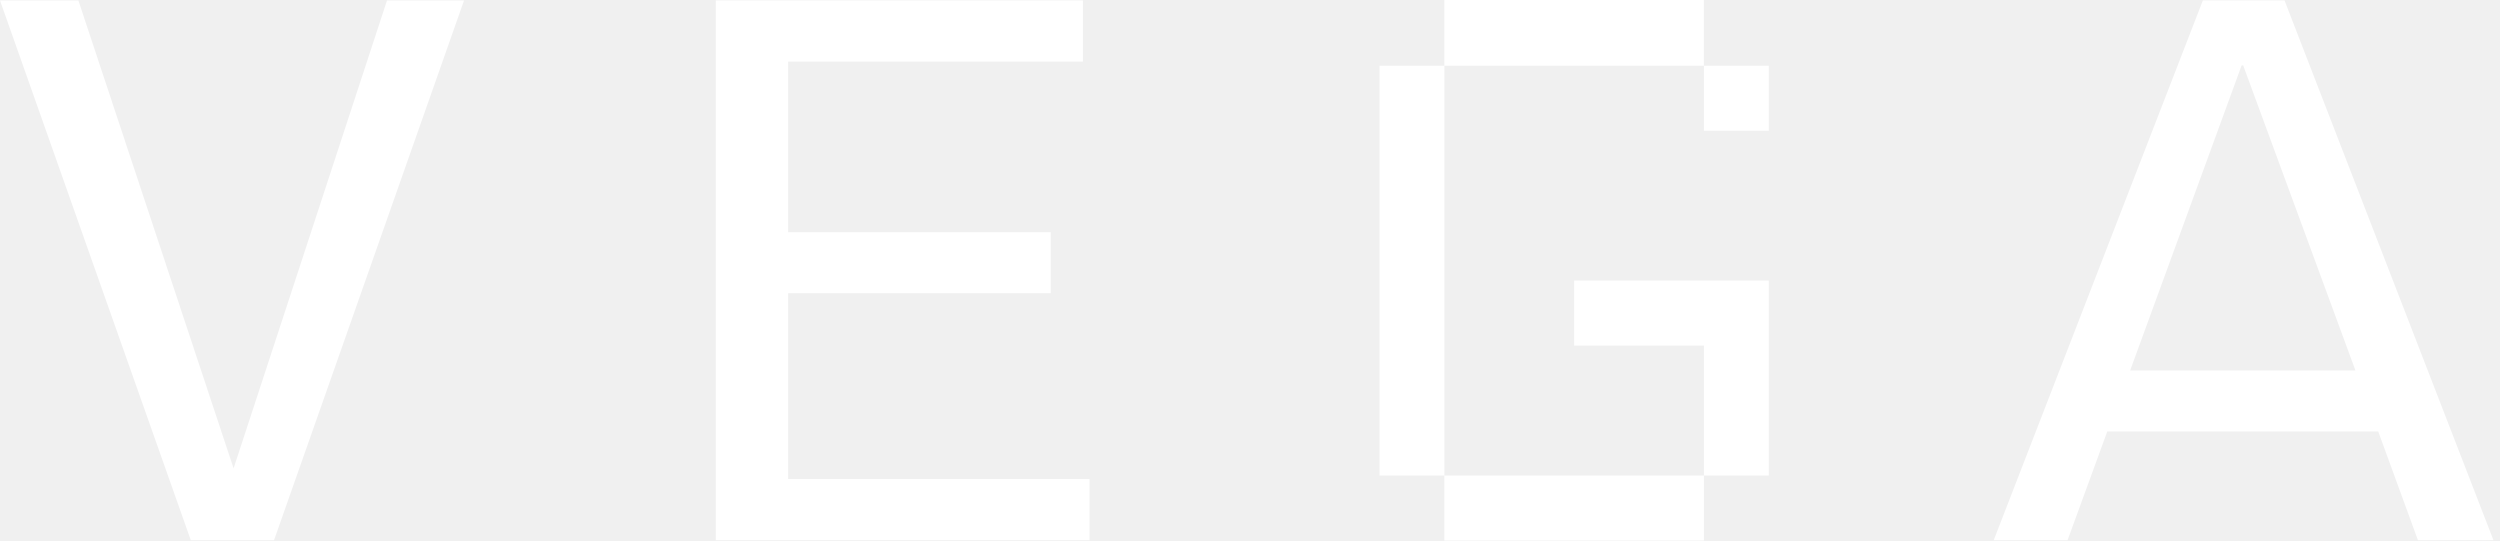
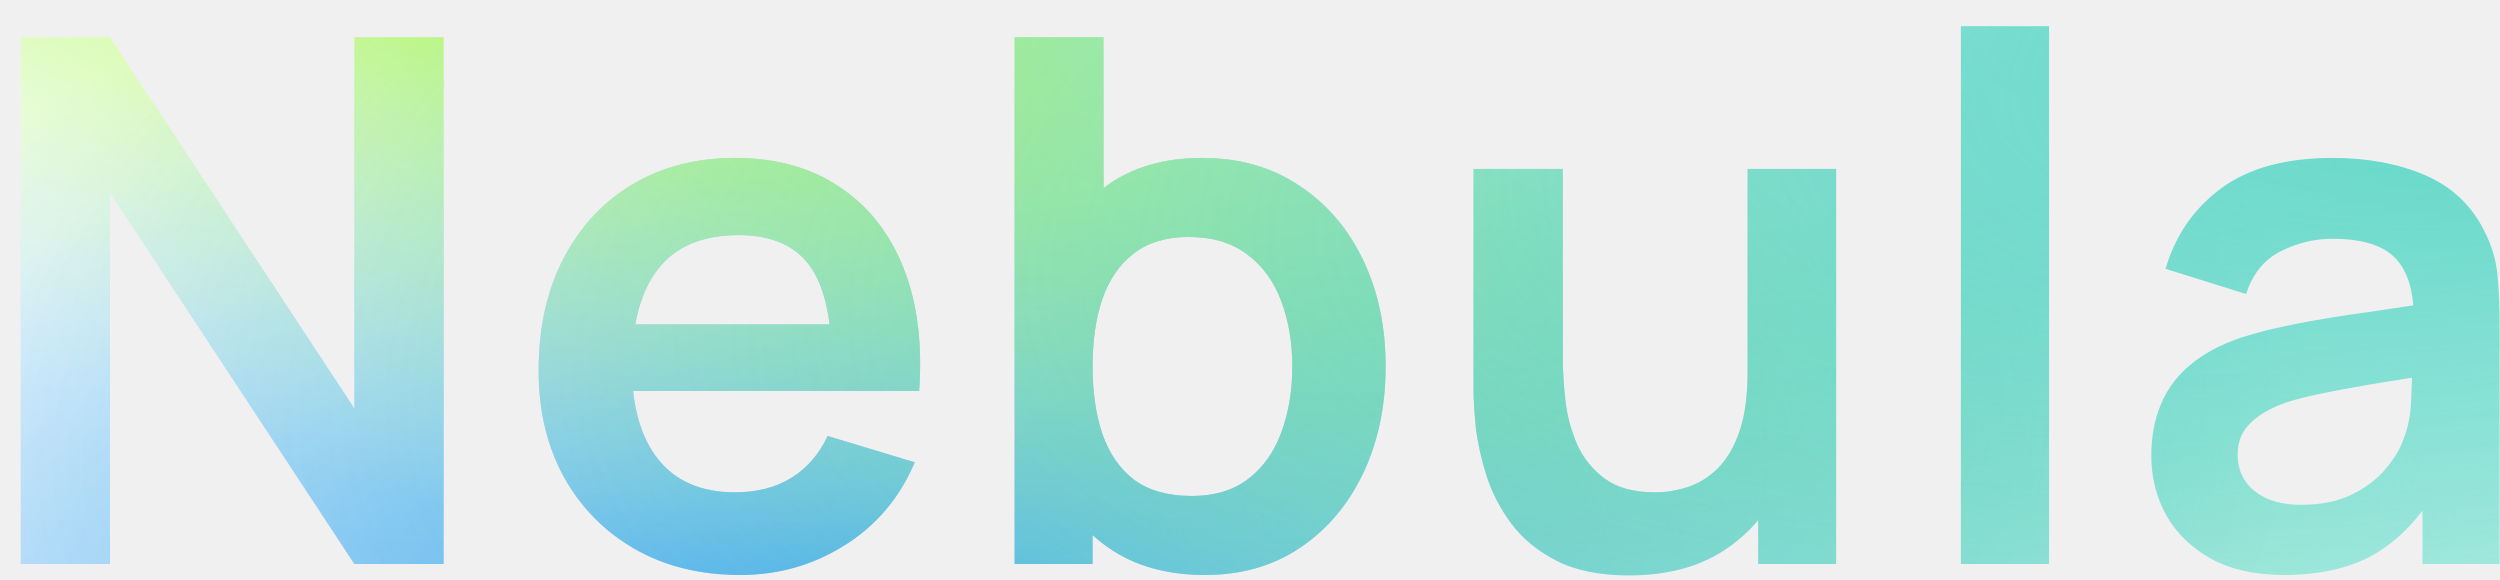
- <svg xmlns="http://www.w3.org/2000/svg" aria-label="Vega" fill="none" viewBox="0 0 111 24">
-   <path fill="#fff" d="M10.371 20.794 17.183.02h3.42l-8.436 23.965H8.471L0 .02h3.48l6.891 20.774ZM34.994 13.019v8.249h13.382v2.716H31.782V.019h16.3v2.715H34.994v7.577h11.658v2.708H34.994ZM61.25 2.92h2.88v18.195h-2.88V2.92ZM75.653 0v2.92H64.129V0h11.525ZM64.129 24v-2.885h11.525V24H64.129Zm14.405-2.885h-2.88v-5.77h-5.762v-2.89h8.642v8.66Zm0-18.195v2.884h-2.88V2.92h2.88ZM110.71 23.984h-3.354l-1.763-4.826h-12.03L91.8 23.984h-3.279L97.807.019h3.626l9.277 23.965ZM99.528 2.904l-4.949 13.544h10.002L99.597 2.903h-.07Z" />
+ <svg xmlns="http://www.w3.org/2000/svg" width="82" height="19" viewBox="0 0 82 19" fill="none">
+   <path d="M0.68 18.5V1.22H3.608L11.624 13.4V1.22H14.552V18.5H11.624L3.608 6.32V18.5H0.68ZM24.279 18.86C22.967 18.86 21.815 18.576 20.823 18.008C19.831 17.44 19.055 16.652 18.495 15.644C17.943 14.636 17.667 13.476 17.667 12.164C17.667 10.748 17.939 9.52 18.483 8.48C19.027 7.432 19.783 6.62 20.751 6.044C21.719 5.468 22.839 5.18 24.111 5.18C25.455 5.18 26.595 5.496 27.531 6.128C28.475 6.752 29.175 7.636 29.631 8.78C30.087 9.924 30.259 11.272 30.147 12.824H27.279V11.768C27.271 10.36 27.023 9.332 26.535 8.684C26.047 8.036 25.279 7.712 24.231 7.712C23.047 7.712 22.167 8.08 21.591 8.816C21.015 9.544 20.727 10.612 20.727 12.02C20.727 13.332 21.015 14.348 21.591 15.068C22.167 15.788 23.007 16.148 24.111 16.148C24.823 16.148 25.435 15.992 25.947 15.68C26.467 15.36 26.867 14.9 27.147 14.3L30.003 15.164C29.507 16.332 28.739 17.24 27.699 17.888C26.667 18.536 25.527 18.86 24.279 18.86ZM19.815 12.824V10.64H28.731V12.824H19.815ZM39.532 18.86C38.268 18.86 37.208 18.56 36.352 17.96C35.496 17.36 34.852 16.544 34.42 15.512C33.988 14.472 33.772 13.308 33.772 12.02C33.772 10.716 33.988 9.548 34.42 8.516C34.852 7.484 35.484 6.672 36.316 6.08C37.156 5.48 38.192 5.18 39.424 5.18C40.648 5.18 41.708 5.48 42.604 6.08C43.508 6.672 44.208 7.484 44.704 8.516C45.2 9.54 45.448 10.708 45.448 12.02C45.448 13.316 45.204 14.48 44.716 15.512C44.228 16.544 43.54 17.36 42.652 17.96C41.764 18.56 40.724 18.86 39.532 18.86ZM33.28 18.5V1.22H36.196V9.404H35.836V18.5H33.28ZM39.088 16.268C39.84 16.268 40.46 16.08 40.948 15.704C41.436 15.328 41.796 14.82 42.028 14.18C42.268 13.532 42.388 12.812 42.388 12.02C42.388 11.236 42.268 10.524 42.028 9.884C41.788 9.236 41.416 8.724 40.912 8.348C40.408 7.964 39.768 7.772 38.992 7.772C38.256 7.772 37.656 7.952 37.192 8.312C36.728 8.664 36.384 9.16 36.16 9.8C35.944 10.432 35.836 11.172 35.836 12.02C35.836 12.86 35.944 13.6 36.16 14.24C36.384 14.88 36.732 15.38 37.204 15.74C37.684 16.092 38.312 16.268 39.088 16.268ZM53.433 18.872C52.473 18.872 51.681 18.712 51.057 18.392C50.433 18.072 49.937 17.664 49.569 17.168C49.201 16.672 48.929 16.144 48.753 15.584C48.577 15.024 48.461 14.496 48.405 14C48.357 13.496 48.333 13.088 48.333 12.776V5.54H51.261V11.78C51.261 12.18 51.289 12.632 51.345 13.136C51.401 13.632 51.529 14.112 51.729 14.576C51.937 15.032 52.241 15.408 52.641 15.704C53.049 16 53.597 16.148 54.285 16.148C54.653 16.148 55.017 16.088 55.377 15.968C55.737 15.848 56.061 15.644 56.349 15.356C56.645 15.06 56.881 14.656 57.057 14.144C57.233 13.632 57.321 12.984 57.321 12.2L59.037 12.932C59.037 14.036 58.821 15.036 58.389 15.932C57.965 16.828 57.337 17.544 56.505 18.08C55.673 18.608 54.649 18.872 53.433 18.872ZM57.669 18.5V14.48H57.321V5.54H60.225V18.5H57.669ZM64.317 18.5V0.86H67.209V18.5H64.317ZM74.907 18.86C73.971 18.86 73.179 18.684 72.531 18.332C71.883 17.972 71.391 17.496 71.055 16.904C70.727 16.312 70.563 15.66 70.563 14.948C70.563 14.324 70.667 13.764 70.875 13.268C71.083 12.764 71.403 12.332 71.835 11.972C72.267 11.604 72.827 11.304 73.515 11.072C74.035 10.904 74.643 10.752 75.339 10.616C76.043 10.48 76.803 10.356 77.619 10.244C78.443 10.124 79.303 9.996 80.199 9.86L79.167 10.448C79.175 9.552 78.975 8.892 78.567 8.468C78.159 8.044 77.471 7.832 76.503 7.832C75.919 7.832 75.355 7.968 74.811 8.24C74.267 8.512 73.887 8.98 73.671 9.644L71.031 8.816C71.351 7.72 71.959 6.84 72.855 6.176C73.759 5.512 74.975 5.18 76.503 5.18C77.655 5.18 78.667 5.368 79.539 5.744C80.419 6.12 81.071 6.736 81.495 7.592C81.727 8.048 81.867 8.516 81.915 8.996C81.963 9.468 81.987 9.984 81.987 10.544V18.5H79.455V15.692L79.875 16.148C79.291 17.084 78.607 17.772 77.823 18.212C77.047 18.644 76.075 18.86 74.907 18.86ZM75.483 16.556C76.139 16.556 76.699 16.44 77.163 16.208C77.627 15.976 77.995 15.692 78.267 15.356C78.547 15.02 78.735 14.704 78.831 14.408C78.983 14.04 79.067 13.62 79.083 13.148C79.107 12.668 79.119 12.28 79.119 11.984L80.007 12.248C79.135 12.384 78.387 12.504 77.763 12.608C77.139 12.712 76.603 12.812 76.155 12.908C75.707 12.996 75.311 13.096 74.967 13.208C74.631 13.328 74.347 13.468 74.115 13.628C73.883 13.788 73.703 13.972 73.575 14.18C73.455 14.388 73.395 14.632 73.395 14.912C73.395 15.232 73.475 15.516 73.635 15.764C73.795 16.004 74.027 16.196 74.331 16.34C74.643 16.484 75.027 16.556 75.483 16.556Z" fill="white" />
+   <path d="M0.68 18.5V1.22H3.608L11.624 13.4V1.22H14.552V18.5H11.624L3.608 6.32V18.5H0.68ZM24.279 18.86C22.967 18.86 21.815 18.576 20.823 18.008C19.831 17.44 19.055 16.652 18.495 15.644C17.943 14.636 17.667 13.476 17.667 12.164C17.667 10.748 17.939 9.52 18.483 8.48C19.027 7.432 19.783 6.62 20.751 6.044C21.719 5.468 22.839 5.18 24.111 5.18C25.455 5.18 26.595 5.496 27.531 6.128C28.475 6.752 29.175 7.636 29.631 8.78C30.087 9.924 30.259 11.272 30.147 12.824H27.279V11.768C27.271 10.36 27.023 9.332 26.535 8.684C26.047 8.036 25.279 7.712 24.231 7.712C23.047 7.712 22.167 8.08 21.591 8.816C21.015 9.544 20.727 10.612 20.727 12.02C20.727 13.332 21.015 14.348 21.591 15.068C22.167 15.788 23.007 16.148 24.111 16.148C24.823 16.148 25.435 15.992 25.947 15.68C26.467 15.36 26.867 14.9 27.147 14.3L30.003 15.164C29.507 16.332 28.739 17.24 27.699 17.888C26.667 18.536 25.527 18.86 24.279 18.86ZM19.815 12.824V10.64H28.731V12.824H19.815ZM39.532 18.86C38.268 18.86 37.208 18.56 36.352 17.96C35.496 17.36 34.852 16.544 34.42 15.512C33.988 14.472 33.772 13.308 33.772 12.02C33.772 10.716 33.988 9.548 34.42 8.516C34.852 7.484 35.484 6.672 36.316 6.08C37.156 5.48 38.192 5.18 39.424 5.18C40.648 5.18 41.708 5.48 42.604 6.08C43.508 6.672 44.208 7.484 44.704 8.516C45.2 9.54 45.448 10.708 45.448 12.02C45.448 13.316 45.204 14.48 44.716 15.512C44.228 16.544 43.54 17.36 42.652 17.96C41.764 18.56 40.724 18.86 39.532 18.86ZM33.28 18.5V1.22H36.196V9.404H35.836V18.5H33.28ZM39.088 16.268C39.84 16.268 40.46 16.08 40.948 15.704C41.436 15.328 41.796 14.82 42.028 14.18C42.268 13.532 42.388 12.812 42.388 12.02C42.388 11.236 42.268 10.524 42.028 9.884C41.788 9.236 41.416 8.724 40.912 8.348C40.408 7.964 39.768 7.772 38.992 7.772C38.256 7.772 37.656 7.952 37.192 8.312C36.728 8.664 36.384 9.16 36.16 9.8C35.944 10.432 35.836 11.172 35.836 12.02C35.836 12.86 35.944 13.6 36.16 14.24C36.384 14.88 36.732 15.38 37.204 15.74C37.684 16.092 38.312 16.268 39.088 16.268ZM53.433 18.872C52.473 18.872 51.681 18.712 51.057 18.392C50.433 18.072 49.937 17.664 49.569 17.168C49.201 16.672 48.929 16.144 48.753 15.584C48.577 15.024 48.461 14.496 48.405 14C48.357 13.496 48.333 13.088 48.333 12.776V5.54H51.261V11.78C51.261 12.18 51.289 12.632 51.345 13.136C51.401 13.632 51.529 14.112 51.729 14.576C51.937 15.032 52.241 15.408 52.641 15.704C53.049 16 53.597 16.148 54.285 16.148C54.653 16.148 55.017 16.088 55.377 15.968C55.737 15.848 56.061 15.644 56.349 15.356C56.645 15.06 56.881 14.656 57.057 14.144C57.233 13.632 57.321 12.984 57.321 12.2L59.037 12.932C59.037 14.036 58.821 15.036 58.389 15.932C57.965 16.828 57.337 17.544 56.505 18.08C55.673 18.608 54.649 18.872 53.433 18.872ZM57.669 18.5V14.48H57.321V5.54H60.225V18.5H57.669ZM64.317 18.5V0.86H67.209V18.5H64.317ZM74.907 18.86C73.971 18.86 73.179 18.684 72.531 18.332C71.883 17.972 71.391 17.496 71.055 16.904C70.727 16.312 70.563 15.66 70.563 14.948C70.563 14.324 70.667 13.764 70.875 13.268C71.083 12.764 71.403 12.332 71.835 11.972C72.267 11.604 72.827 11.304 73.515 11.072C74.035 10.904 74.643 10.752 75.339 10.616C76.043 10.48 76.803 10.356 77.619 10.244C78.443 10.124 79.303 9.996 80.199 9.86L79.167 10.448C79.175 9.552 78.975 8.892 78.567 8.468C78.159 8.044 77.471 7.832 76.503 7.832C75.919 7.832 75.355 7.968 74.811 8.24C74.267 8.512 73.887 8.98 73.671 9.644L71.031 8.816C71.351 7.72 71.959 6.84 72.855 6.176C73.759 5.512 74.975 5.18 76.503 5.18C77.655 5.18 78.667 5.368 79.539 5.744C80.419 6.12 81.071 6.736 81.495 7.592C81.727 8.048 81.867 8.516 81.915 8.996C81.963 9.468 81.987 9.984 81.987 10.544V18.5H79.455V15.692L79.875 16.148C79.291 17.084 78.607 17.772 77.823 18.212C77.047 18.644 76.075 18.86 74.907 18.86ZM75.483 16.556C76.139 16.556 76.699 16.44 77.163 16.208C77.627 15.976 77.995 15.692 78.267 15.356C78.547 15.02 78.735 14.704 78.831 14.408C78.983 14.04 79.067 13.62 79.083 13.148C79.107 12.668 79.119 12.28 79.119 11.984L80.007 12.248C79.135 12.384 78.387 12.504 77.763 12.608C77.139 12.712 76.603 12.812 76.155 12.908C75.707 12.996 75.311 13.096 74.967 13.208C74.631 13.328 74.347 13.468 74.115 13.628C73.883 13.788 73.703 13.972 73.575 14.18C73.455 14.388 73.395 14.632 73.395 14.912C73.395 15.232 73.475 15.516 73.635 15.764C73.795 16.004 74.027 16.196 74.331 16.34C74.643 16.484 75.027 16.556 75.483 16.556Z" fill="url(#paint0_radial_9332_7495)" />
+   <path d="M0.68 18.5V1.22H3.608L11.624 13.4V1.22H14.552V18.5H11.624L3.608 6.32V18.5H0.68ZM24.279 18.86C22.967 18.86 21.815 18.576 20.823 18.008C19.831 17.44 19.055 16.652 18.495 15.644C17.943 14.636 17.667 13.476 17.667 12.164C17.667 10.748 17.939 9.52 18.483 8.48C19.027 7.432 19.783 6.62 20.751 6.044C21.719 5.468 22.839 5.18 24.111 5.18C25.455 5.18 26.595 5.496 27.531 6.128C28.475 6.752 29.175 7.636 29.631 8.78C30.087 9.924 30.259 11.272 30.147 12.824H27.279V11.768C27.271 10.36 27.023 9.332 26.535 8.684C26.047 8.036 25.279 7.712 24.231 7.712C23.047 7.712 22.167 8.08 21.591 8.816C21.015 9.544 20.727 10.612 20.727 12.02C20.727 13.332 21.015 14.348 21.591 15.068C22.167 15.788 23.007 16.148 24.111 16.148C24.823 16.148 25.435 15.992 25.947 15.68C26.467 15.36 26.867 14.9 27.147 14.3L30.003 15.164C29.507 16.332 28.739 17.24 27.699 17.888C26.667 18.536 25.527 18.86 24.279 18.86ZM19.815 12.824V10.64H28.731V12.824H19.815ZM39.532 18.86C38.268 18.86 37.208 18.56 36.352 17.96C35.496 17.36 34.852 16.544 34.42 15.512C33.988 14.472 33.772 13.308 33.772 12.02C33.772 10.716 33.988 9.548 34.42 8.516C34.852 7.484 35.484 6.672 36.316 6.08C37.156 5.48 38.192 5.18 39.424 5.18C40.648 5.18 41.708 5.48 42.604 6.08C43.508 6.672 44.208 7.484 44.704 8.516C45.2 9.54 45.448 10.708 45.448 12.02C45.448 13.316 45.204 14.48 44.716 15.512C44.228 16.544 43.54 17.36 42.652 17.96C41.764 18.56 40.724 18.86 39.532 18.86ZM33.28 18.5V1.22H36.196V9.404H35.836V18.5H33.28ZM39.088 16.268C39.84 16.268 40.46 16.08 40.948 15.704C41.436 15.328 41.796 14.82 42.028 14.18C42.268 13.532 42.388 12.812 42.388 12.02C42.388 11.236 42.268 10.524 42.028 9.884C41.788 9.236 41.416 8.724 40.912 8.348C40.408 7.964 39.768 7.772 38.992 7.772C38.256 7.772 37.656 7.952 37.192 8.312C36.728 8.664 36.384 9.16 36.16 9.8C35.944 10.432 35.836 11.172 35.836 12.02C35.836 12.86 35.944 13.6 36.16 14.24C36.384 14.88 36.732 15.38 37.204 15.74C37.684 16.092 38.312 16.268 39.088 16.268ZM53.433 18.872C52.473 18.872 51.681 18.712 51.057 18.392C50.433 18.072 49.937 17.664 49.569 17.168C49.201 16.672 48.929 16.144 48.753 15.584C48.577 15.024 48.461 14.496 48.405 14C48.357 13.496 48.333 13.088 48.333 12.776V5.54H51.261V11.78C51.261 12.18 51.289 12.632 51.345 13.136C51.401 13.632 51.529 14.112 51.729 14.576C51.937 15.032 52.241 15.408 52.641 15.704C53.049 16 53.597 16.148 54.285 16.148C54.653 16.148 55.017 16.088 55.377 15.968C55.737 15.848 56.061 15.644 56.349 15.356C56.645 15.06 56.881 14.656 57.057 14.144C57.233 13.632 57.321 12.984 57.321 12.2L59.037 12.932C59.037 14.036 58.821 15.036 58.389 15.932C57.965 16.828 57.337 17.544 56.505 18.08C55.673 18.608 54.649 18.872 53.433 18.872ZM57.669 18.5V14.48H57.321V5.54H60.225V18.5H57.669ZM64.317 18.5V0.86H67.209V18.5H64.317ZM74.907 18.86C73.971 18.86 73.179 18.684 72.531 18.332C71.883 17.972 71.391 17.496 71.055 16.904C70.727 16.312 70.563 15.66 70.563 14.948C70.563 14.324 70.667 13.764 70.875 13.268C71.083 12.764 71.403 12.332 71.835 11.972C72.267 11.604 72.827 11.304 73.515 11.072C74.035 10.904 74.643 10.752 75.339 10.616C76.043 10.48 76.803 10.356 77.619 10.244C78.443 10.124 79.303 9.996 80.199 9.86L79.167 10.448C79.175 9.552 78.975 8.892 78.567 8.468C78.159 8.044 77.471 7.832 76.503 7.832C75.919 7.832 75.355 7.968 74.811 8.24C74.267 8.512 73.887 8.98 73.671 9.644L71.031 8.816C71.351 7.72 71.959 6.84 72.855 6.176C73.759 5.512 74.975 5.18 76.503 5.18C77.655 5.18 78.667 5.368 79.539 5.744C80.419 6.12 81.071 6.736 81.495 7.592C81.727 8.048 81.867 8.516 81.915 8.996C81.963 9.468 81.987 9.984 81.987 10.544V18.5H79.455V15.692L79.875 16.148C79.291 17.084 78.607 17.772 77.823 18.212C77.047 18.644 76.075 18.86 74.907 18.86ZM75.483 16.556C76.139 16.556 76.699 16.44 77.163 16.208C77.627 15.976 77.995 15.692 78.267 15.356C78.547 15.02 78.735 14.704 78.831 14.408C78.983 14.04 79.067 13.62 79.083 13.148C79.107 12.668 79.119 12.28 79.119 11.984L80.007 12.248C79.135 12.384 78.387 12.504 77.763 12.608C77.139 12.712 76.603 12.812 76.155 12.908C75.707 12.996 75.311 13.096 74.967 13.208C74.631 13.328 74.347 13.468 74.115 13.628C73.883 13.788 73.703 13.972 73.575 14.18C73.455 14.388 73.395 14.632 73.395 14.912C73.395 15.232 73.475 15.516 73.635 15.764C73.795 16.004 74.027 16.196 74.331 16.34C74.643 16.484 75.027 16.556 75.483 16.556Z" fill="url(#paint1_radial_9332_7495)" />
+   <path d="M0.68 18.5V1.22H3.608L11.624 13.4V1.22H14.552V18.5H11.624L3.608 6.32V18.5H0.68ZM24.279 18.86C22.967 18.86 21.815 18.576 20.823 18.008C19.831 17.44 19.055 16.652 18.495 15.644C17.943 14.636 17.667 13.476 17.667 12.164C17.667 10.748 17.939 9.52 18.483 8.48C19.027 7.432 19.783 6.62 20.751 6.044C21.719 5.468 22.839 5.18 24.111 5.18C25.455 5.18 26.595 5.496 27.531 6.128C28.475 6.752 29.175 7.636 29.631 8.78C30.087 9.924 30.259 11.272 30.147 12.824H27.279V11.768C27.271 10.36 27.023 9.332 26.535 8.684C26.047 8.036 25.279 7.712 24.231 7.712C23.047 7.712 22.167 8.08 21.591 8.816C21.015 9.544 20.727 10.612 20.727 12.02C20.727 13.332 21.015 14.348 21.591 15.068C22.167 15.788 23.007 16.148 24.111 16.148C24.823 16.148 25.435 15.992 25.947 15.68C26.467 15.36 26.867 14.9 27.147 14.3L30.003 15.164C29.507 16.332 28.739 17.24 27.699 17.888C26.667 18.536 25.527 18.86 24.279 18.86ZM19.815 12.824V10.64H28.731V12.824H19.815ZM39.532 18.86C38.268 18.86 37.208 18.56 36.352 17.96C35.496 17.36 34.852 16.544 34.42 15.512C33.988 14.472 33.772 13.308 33.772 12.02C33.772 10.716 33.988 9.548 34.42 8.516C34.852 7.484 35.484 6.672 36.316 6.08C37.156 5.48 38.192 5.18 39.424 5.18C40.648 5.18 41.708 5.48 42.604 6.08C43.508 6.672 44.208 7.484 44.704 8.516C45.2 9.54 45.448 10.708 45.448 12.02C45.448 13.316 45.204 14.48 44.716 15.512C44.228 16.544 43.54 17.36 42.652 17.96C41.764 18.56 40.724 18.86 39.532 18.86ZM33.28 18.5V1.22H36.196V9.404H35.836V18.5H33.28ZM39.088 16.268C39.84 16.268 40.46 16.08 40.948 15.704C41.436 15.328 41.796 14.82 42.028 14.18C42.268 13.532 42.388 12.812 42.388 12.02C42.388 11.236 42.268 10.524 42.028 9.884C41.788 9.236 41.416 8.724 40.912 8.348C40.408 7.964 39.768 7.772 38.992 7.772C38.256 7.772 37.656 7.952 37.192 8.312C36.728 8.664 36.384 9.16 36.16 9.8C35.944 10.432 35.836 11.172 35.836 12.02C35.836 12.86 35.944 13.6 36.16 14.24C36.384 14.88 36.732 15.38 37.204 15.74C37.684 16.092 38.312 16.268 39.088 16.268ZM53.433 18.872C52.473 18.872 51.681 18.712 51.057 18.392C50.433 18.072 49.937 17.664 49.569 17.168C49.201 16.672 48.929 16.144 48.753 15.584C48.577 15.024 48.461 14.496 48.405 14C48.357 13.496 48.333 13.088 48.333 12.776V5.54H51.261V11.78C51.261 12.18 51.289 12.632 51.345 13.136C51.401 13.632 51.529 14.112 51.729 14.576C51.937 15.032 52.241 15.408 52.641 15.704C53.049 16 53.597 16.148 54.285 16.148C54.653 16.148 55.017 16.088 55.377 15.968C55.737 15.848 56.061 15.644 56.349 15.356C56.645 15.06 56.881 14.656 57.057 14.144C57.233 13.632 57.321 12.984 57.321 12.2L59.037 12.932C59.037 14.036 58.821 15.036 58.389 15.932C57.965 16.828 57.337 17.544 56.505 18.08C55.673 18.608 54.649 18.872 53.433 18.872ZM57.669 18.5V14.48H57.321V5.54H60.225V18.5H57.669ZM64.317 18.5V0.86H67.209V18.5H64.317ZM74.907 18.86C73.971 18.86 73.179 18.684 72.531 18.332C71.883 17.972 71.391 17.496 71.055 16.904C70.727 16.312 70.563 15.66 70.563 14.948C70.563 14.324 70.667 13.764 70.875 13.268C71.083 12.764 71.403 12.332 71.835 11.972C72.267 11.604 72.827 11.304 73.515 11.072C74.035 10.904 74.643 10.752 75.339 10.616C76.043 10.48 76.803 10.356 77.619 10.244C78.443 10.124 79.303 9.996 80.199 9.86L79.167 10.448C79.175 9.552 78.975 8.892 78.567 8.468C78.159 8.044 77.471 7.832 76.503 7.832C75.919 7.832 75.355 7.968 74.811 8.24C74.267 8.512 73.887 8.98 73.671 9.644L71.031 8.816C71.351 7.72 71.959 6.84 72.855 6.176C73.759 5.512 74.975 5.18 76.503 5.18C77.655 5.18 78.667 5.368 79.539 5.744C80.419 6.12 81.071 6.736 81.495 7.592C81.727 8.048 81.867 8.516 81.915 8.996C81.963 9.468 81.987 9.984 81.987 10.544V18.5H79.455V15.692L79.875 16.148C79.291 17.084 78.607 17.772 77.823 18.212C77.047 18.644 76.075 18.86 74.907 18.86ZM75.483 16.556C76.139 16.556 76.699 16.44 77.163 16.208C77.627 15.976 77.995 15.692 78.267 15.356C78.547 15.02 78.735 14.704 78.831 14.408C78.983 14.04 79.067 13.62 79.083 13.148C79.107 12.668 79.119 12.28 79.119 11.984L80.007 12.248C79.135 12.384 78.387 12.504 77.763 12.608C77.139 12.712 76.603 12.812 76.155 12.908C75.707 12.996 75.311 13.096 74.967 13.208C74.631 13.328 74.347 13.468 74.115 13.628C73.883 13.788 73.703 13.972 73.575 14.18C73.455 14.388 73.395 14.632 73.395 14.912C73.395 15.232 73.475 15.516 73.635 15.764C73.795 16.004 74.027 16.196 74.331 16.34C74.643 16.484 75.027 16.556 75.483 16.556Z" fill="url(#paint2_radial_9332_7495)" />
+   <path d="M0.68 18.5V1.22H3.608L11.624 13.4V1.22H14.552V18.5H11.624L3.608 6.32V18.5H0.68ZM24.279 18.86C22.967 18.86 21.815 18.576 20.823 18.008C19.831 17.44 19.055 16.652 18.495 15.644C17.943 14.636 17.667 13.476 17.667 12.164C17.667 10.748 17.939 9.52 18.483 8.48C19.027 7.432 19.783 6.62 20.751 6.044C21.719 5.468 22.839 5.18 24.111 5.18C25.455 5.18 26.595 5.496 27.531 6.128C28.475 6.752 29.175 7.636 29.631 8.78C30.087 9.924 30.259 11.272 30.147 12.824H27.279V11.768C27.271 10.36 27.023 9.332 26.535 8.684C26.047 8.036 25.279 7.712 24.231 7.712C23.047 7.712 22.167 8.08 21.591 8.816C21.015 9.544 20.727 10.612 20.727 12.02C20.727 13.332 21.015 14.348 21.591 15.068C22.167 15.788 23.007 16.148 24.111 16.148C24.823 16.148 25.435 15.992 25.947 15.68C26.467 15.36 26.867 14.9 27.147 14.3L30.003 15.164C29.507 16.332 28.739 17.24 27.699 17.888C26.667 18.536 25.527 18.86 24.279 18.86ZM19.815 12.824V10.64H28.731V12.824H19.815ZM39.532 18.86C38.268 18.86 37.208 18.56 36.352 17.96C35.496 17.36 34.852 16.544 34.42 15.512C33.988 14.472 33.772 13.308 33.772 12.02C33.772 10.716 33.988 9.548 34.42 8.516C34.852 7.484 35.484 6.672 36.316 6.08C37.156 5.48 38.192 5.18 39.424 5.18C40.648 5.18 41.708 5.48 42.604 6.08C43.508 6.672 44.208 7.484 44.704 8.516C45.2 9.54 45.448 10.708 45.448 12.02C45.448 13.316 45.204 14.48 44.716 15.512C44.228 16.544 43.54 17.36 42.652 17.96C41.764 18.56 40.724 18.86 39.532 18.86ZM33.28 18.5V1.22H36.196V9.404H35.836V18.5H33.28ZM39.088 16.268C39.84 16.268 40.46 16.08 40.948 15.704C41.436 15.328 41.796 14.82 42.028 14.18C42.268 13.532 42.388 12.812 42.388 12.02C42.388 11.236 42.268 10.524 42.028 9.884C41.788 9.236 41.416 8.724 40.912 8.348C40.408 7.964 39.768 7.772 38.992 7.772C38.256 7.772 37.656 7.952 37.192 8.312C36.728 8.664 36.384 9.16 36.16 9.8C35.944 10.432 35.836 11.172 35.836 12.02C35.836 12.86 35.944 13.6 36.16 14.24C36.384 14.88 36.732 15.38 37.204 15.74C37.684 16.092 38.312 16.268 39.088 16.268ZM53.433 18.872C52.473 18.872 51.681 18.712 51.057 18.392C50.433 18.072 49.937 17.664 49.569 17.168C49.201 16.672 48.929 16.144 48.753 15.584C48.577 15.024 48.461 14.496 48.405 14C48.357 13.496 48.333 13.088 48.333 12.776V5.54H51.261V11.78C51.261 12.18 51.289 12.632 51.345 13.136C51.401 13.632 51.529 14.112 51.729 14.576C51.937 15.032 52.241 15.408 52.641 15.704C53.049 16 53.597 16.148 54.285 16.148C54.653 16.148 55.017 16.088 55.377 15.968C55.737 15.848 56.061 15.644 56.349 15.356C56.645 15.06 56.881 14.656 57.057 14.144C57.233 13.632 57.321 12.984 57.321 12.2L59.037 12.932C59.037 14.036 58.821 15.036 58.389 15.932C57.965 16.828 57.337 17.544 56.505 18.08C55.673 18.608 54.649 18.872 53.433 18.872ZM57.669 18.5V14.48H57.321V5.54H60.225V18.5H57.669ZM64.317 18.5V0.86H67.209V18.5H64.317ZM74.907 18.86C73.971 18.86 73.179 18.684 72.531 18.332C71.883 17.972 71.391 17.496 71.055 16.904C70.727 16.312 70.563 15.66 70.563 14.948C70.563 14.324 70.667 13.764 70.875 13.268C71.083 12.764 71.403 12.332 71.835 11.972C72.267 11.604 72.827 11.304 73.515 11.072C74.035 10.904 74.643 10.752 75.339 10.616C76.043 10.48 76.803 10.356 77.619 10.244C78.443 10.124 79.303 9.996 80.199 9.86L79.167 10.448C79.175 9.552 78.975 8.892 78.567 8.468C78.159 8.044 77.471 7.832 76.503 7.832C75.919 7.832 75.355 7.968 74.811 8.24C74.267 8.512 73.887 8.98 73.671 9.644L71.031 8.816C71.351 7.72 71.959 6.84 72.855 6.176C73.759 5.512 74.975 5.18 76.503 5.18C77.655 5.18 78.667 5.368 79.539 5.744C80.419 6.12 81.071 6.736 81.495 7.592C81.727 8.048 81.867 8.516 81.915 8.996C81.963 9.468 81.987 9.984 81.987 10.544V18.5H79.455V15.692L79.875 16.148C79.291 17.084 78.607 17.772 77.823 18.212C77.047 18.644 76.075 18.86 74.907 18.86ZM75.483 16.556C76.139 16.556 76.699 16.44 77.163 16.208C77.627 15.976 77.995 15.692 78.267 15.356C78.547 15.02 78.735 14.704 78.831 14.408C78.983 14.04 79.067 13.62 79.083 13.148C79.107 12.668 79.119 12.28 79.119 11.984L80.007 12.248C79.135 12.384 78.387 12.504 77.763 12.608C77.139 12.712 76.603 12.812 76.155 12.908C75.707 12.996 75.311 13.096 74.967 13.208C74.631 13.328 74.347 13.468 74.115 13.628C73.883 13.788 73.703 13.972 73.575 14.18C73.455 14.388 73.395 14.632 73.395 14.912C73.395 15.232 73.475 15.516 73.635 15.764C73.795 16.004 74.027 16.196 74.331 16.34C74.643 16.484 75.027 16.556 75.483 16.556Z" fill="url(#paint3_radial_9332_7495)" fill-opacity="0.2" />
+   <defs>
+     <radialGradient id="paint0_radial_9332_7495" cx="0" cy="0" r="1" gradientUnits="userSpaceOnUse" gradientTransform="translate(27.7358 20.0938) rotate(-12.7003) scale(50.7444 25.9986)">
+       <stop stop-color="#0075FF" stop-opacity="0.8" />
+       <stop offset="0.954" stop-color="#0075FF" stop-opacity="0" />
+     </radialGradient>
+     <radialGradient id="paint1_radial_9332_7495" cx="0" cy="0" r="1" gradientUnits="userSpaceOnUse" gradientTransform="translate(16.1449 -2.35156) rotate(108.738) scale(18.7929 68.9628)">
+       <stop stop-color="#B8FF20" />
+       <stop offset="1" stop-color="white" stop-opacity="0.2" />
+     </radialGradient>
+     <radialGradient id="paint2_radial_9332_7495" cx="0" cy="0" r="1" gradientUnits="userSpaceOnUse" gradientTransform="translate(88.3466 -1.15625) rotate(167.593) scale(91.4832 32.8558)">
+       <stop stop-color="#00BFA5" stop-opacity="0.8" />
+       <stop offset="1" stop-color="#00BFA5" stop-opacity="0.06" />
+     </radialGradient>
+     <radialGradient id="paint3_radial_9332_7495" cx="0" cy="0" r="1" gradientUnits="userSpaceOnUse" gradientTransform="translate(41.5 4.42188) rotate(90) scale(14.0781 93.6932)">
+       <stop stop-color="white" />
+       <stop offset="1" stop-color="white" stop-opacity="0.2" />
+     </radialGradient>
+   </defs>
</svg>
